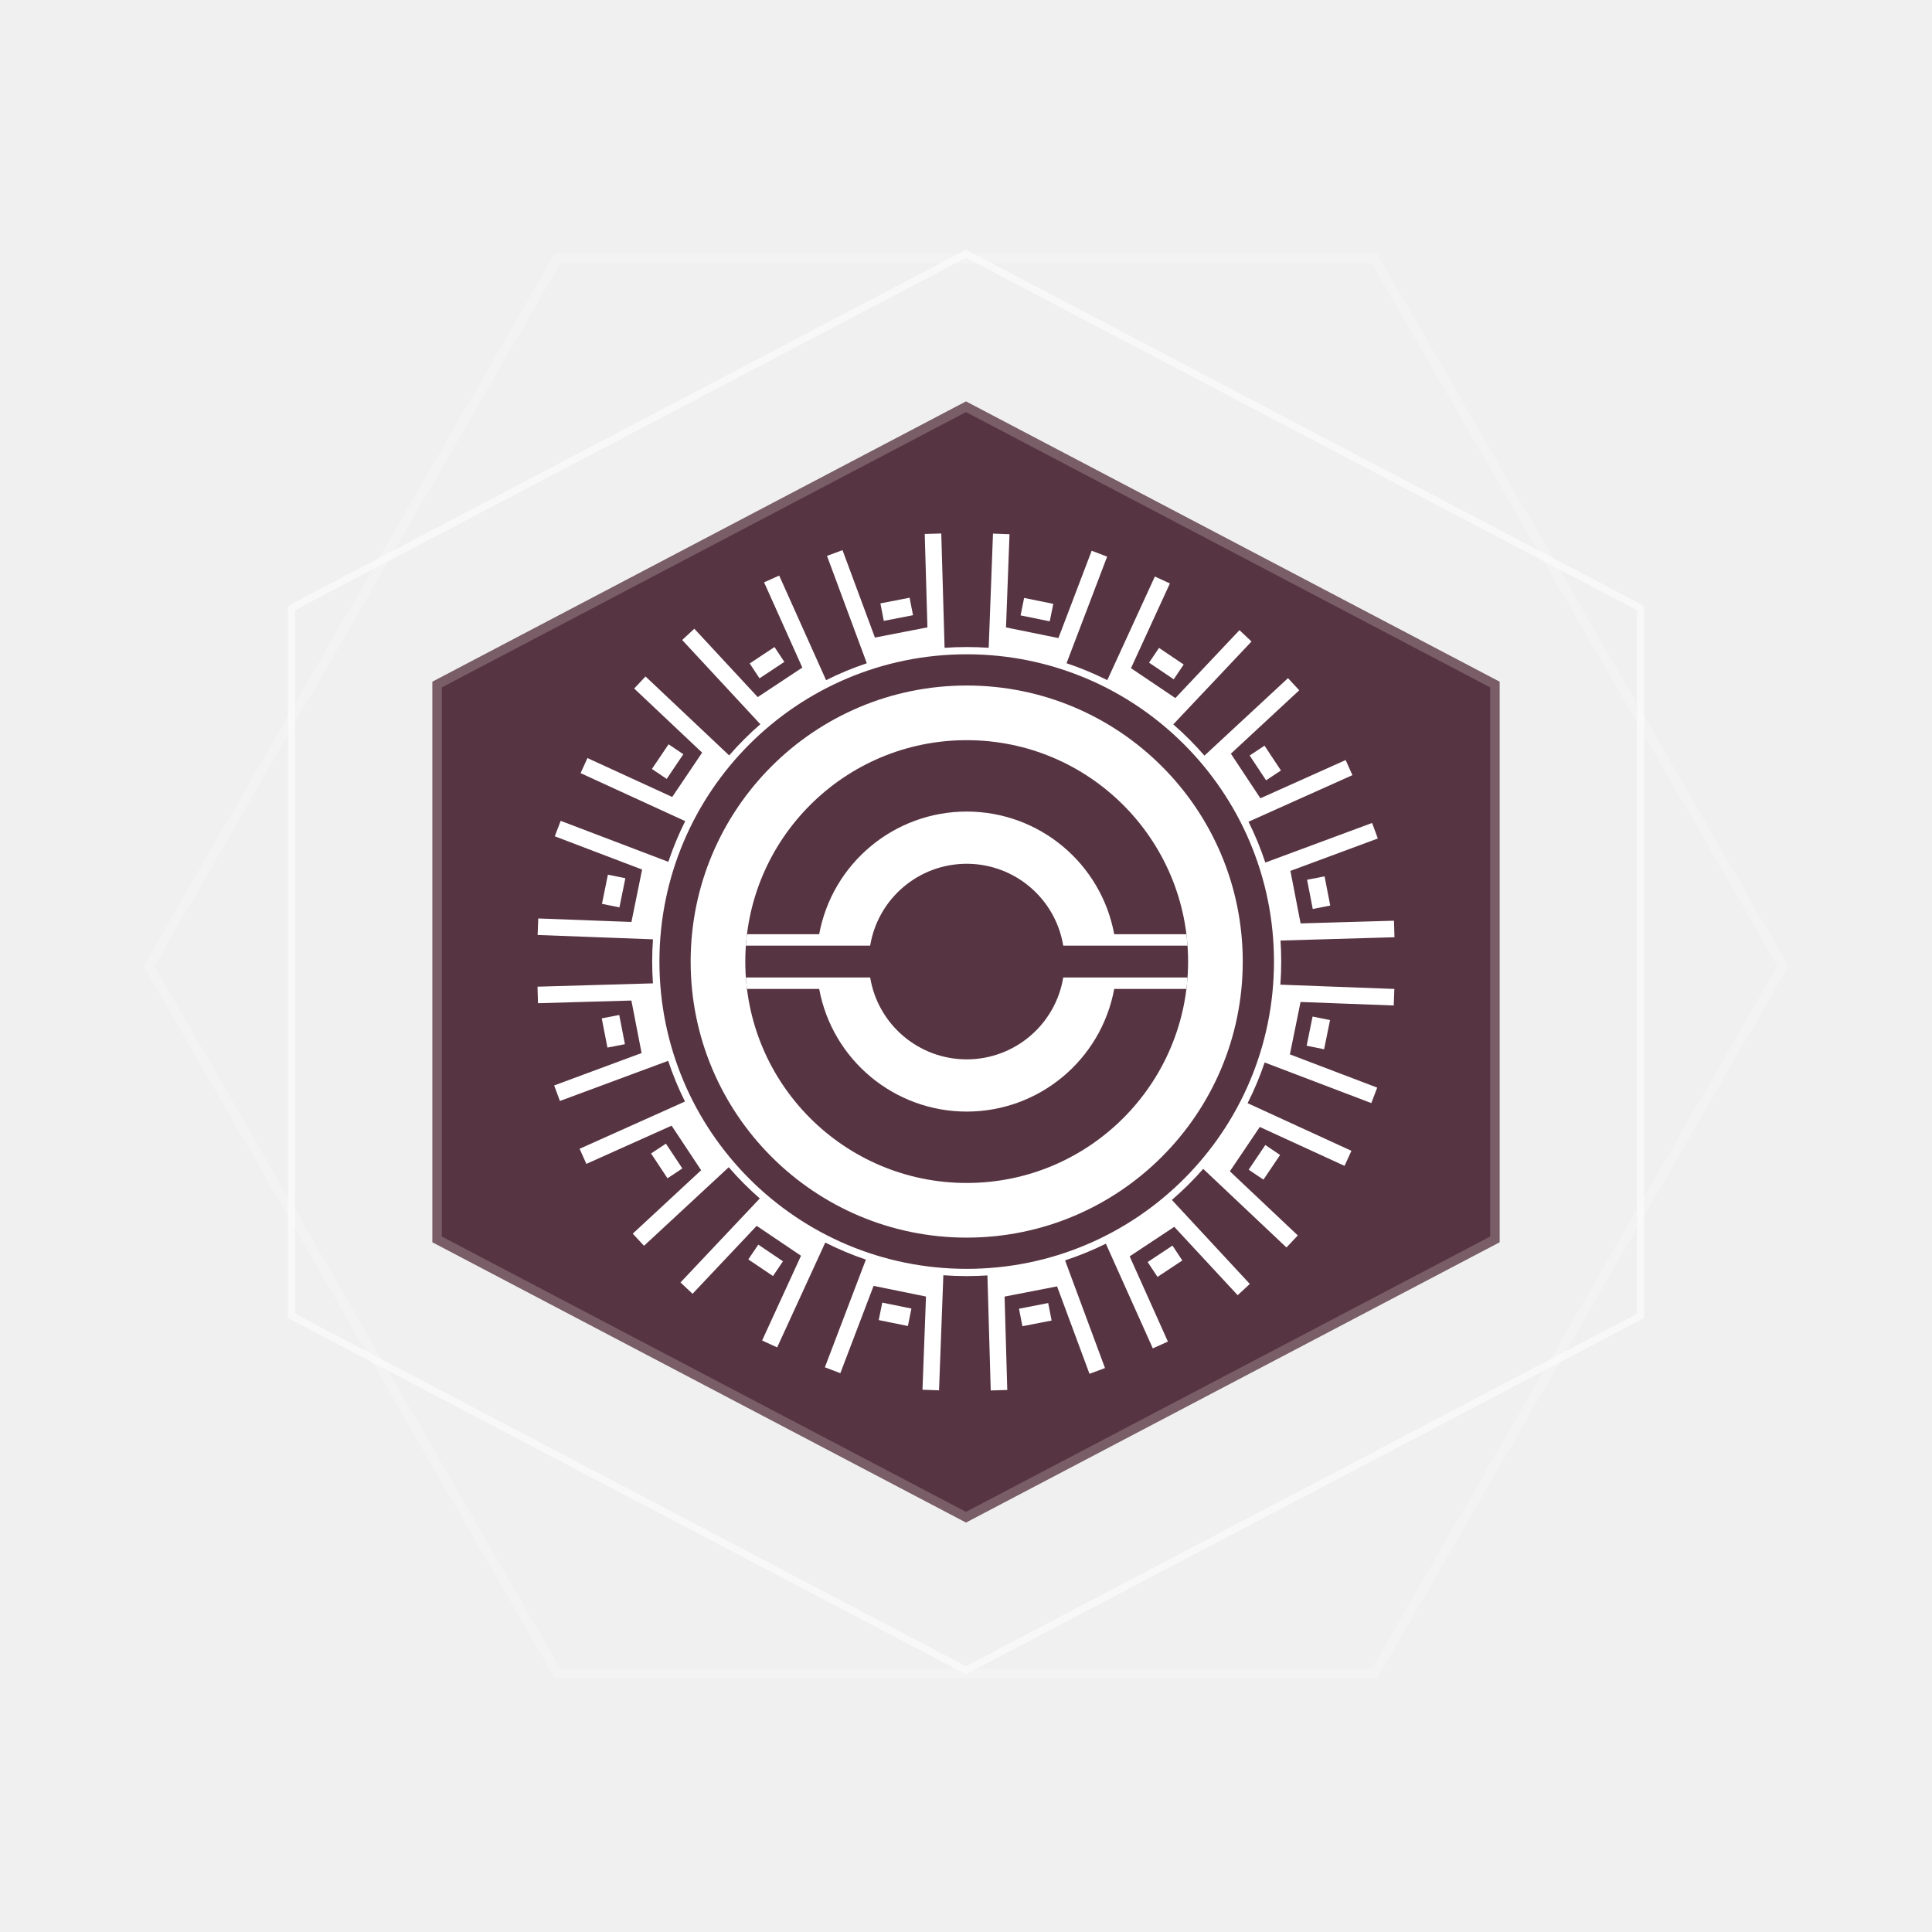
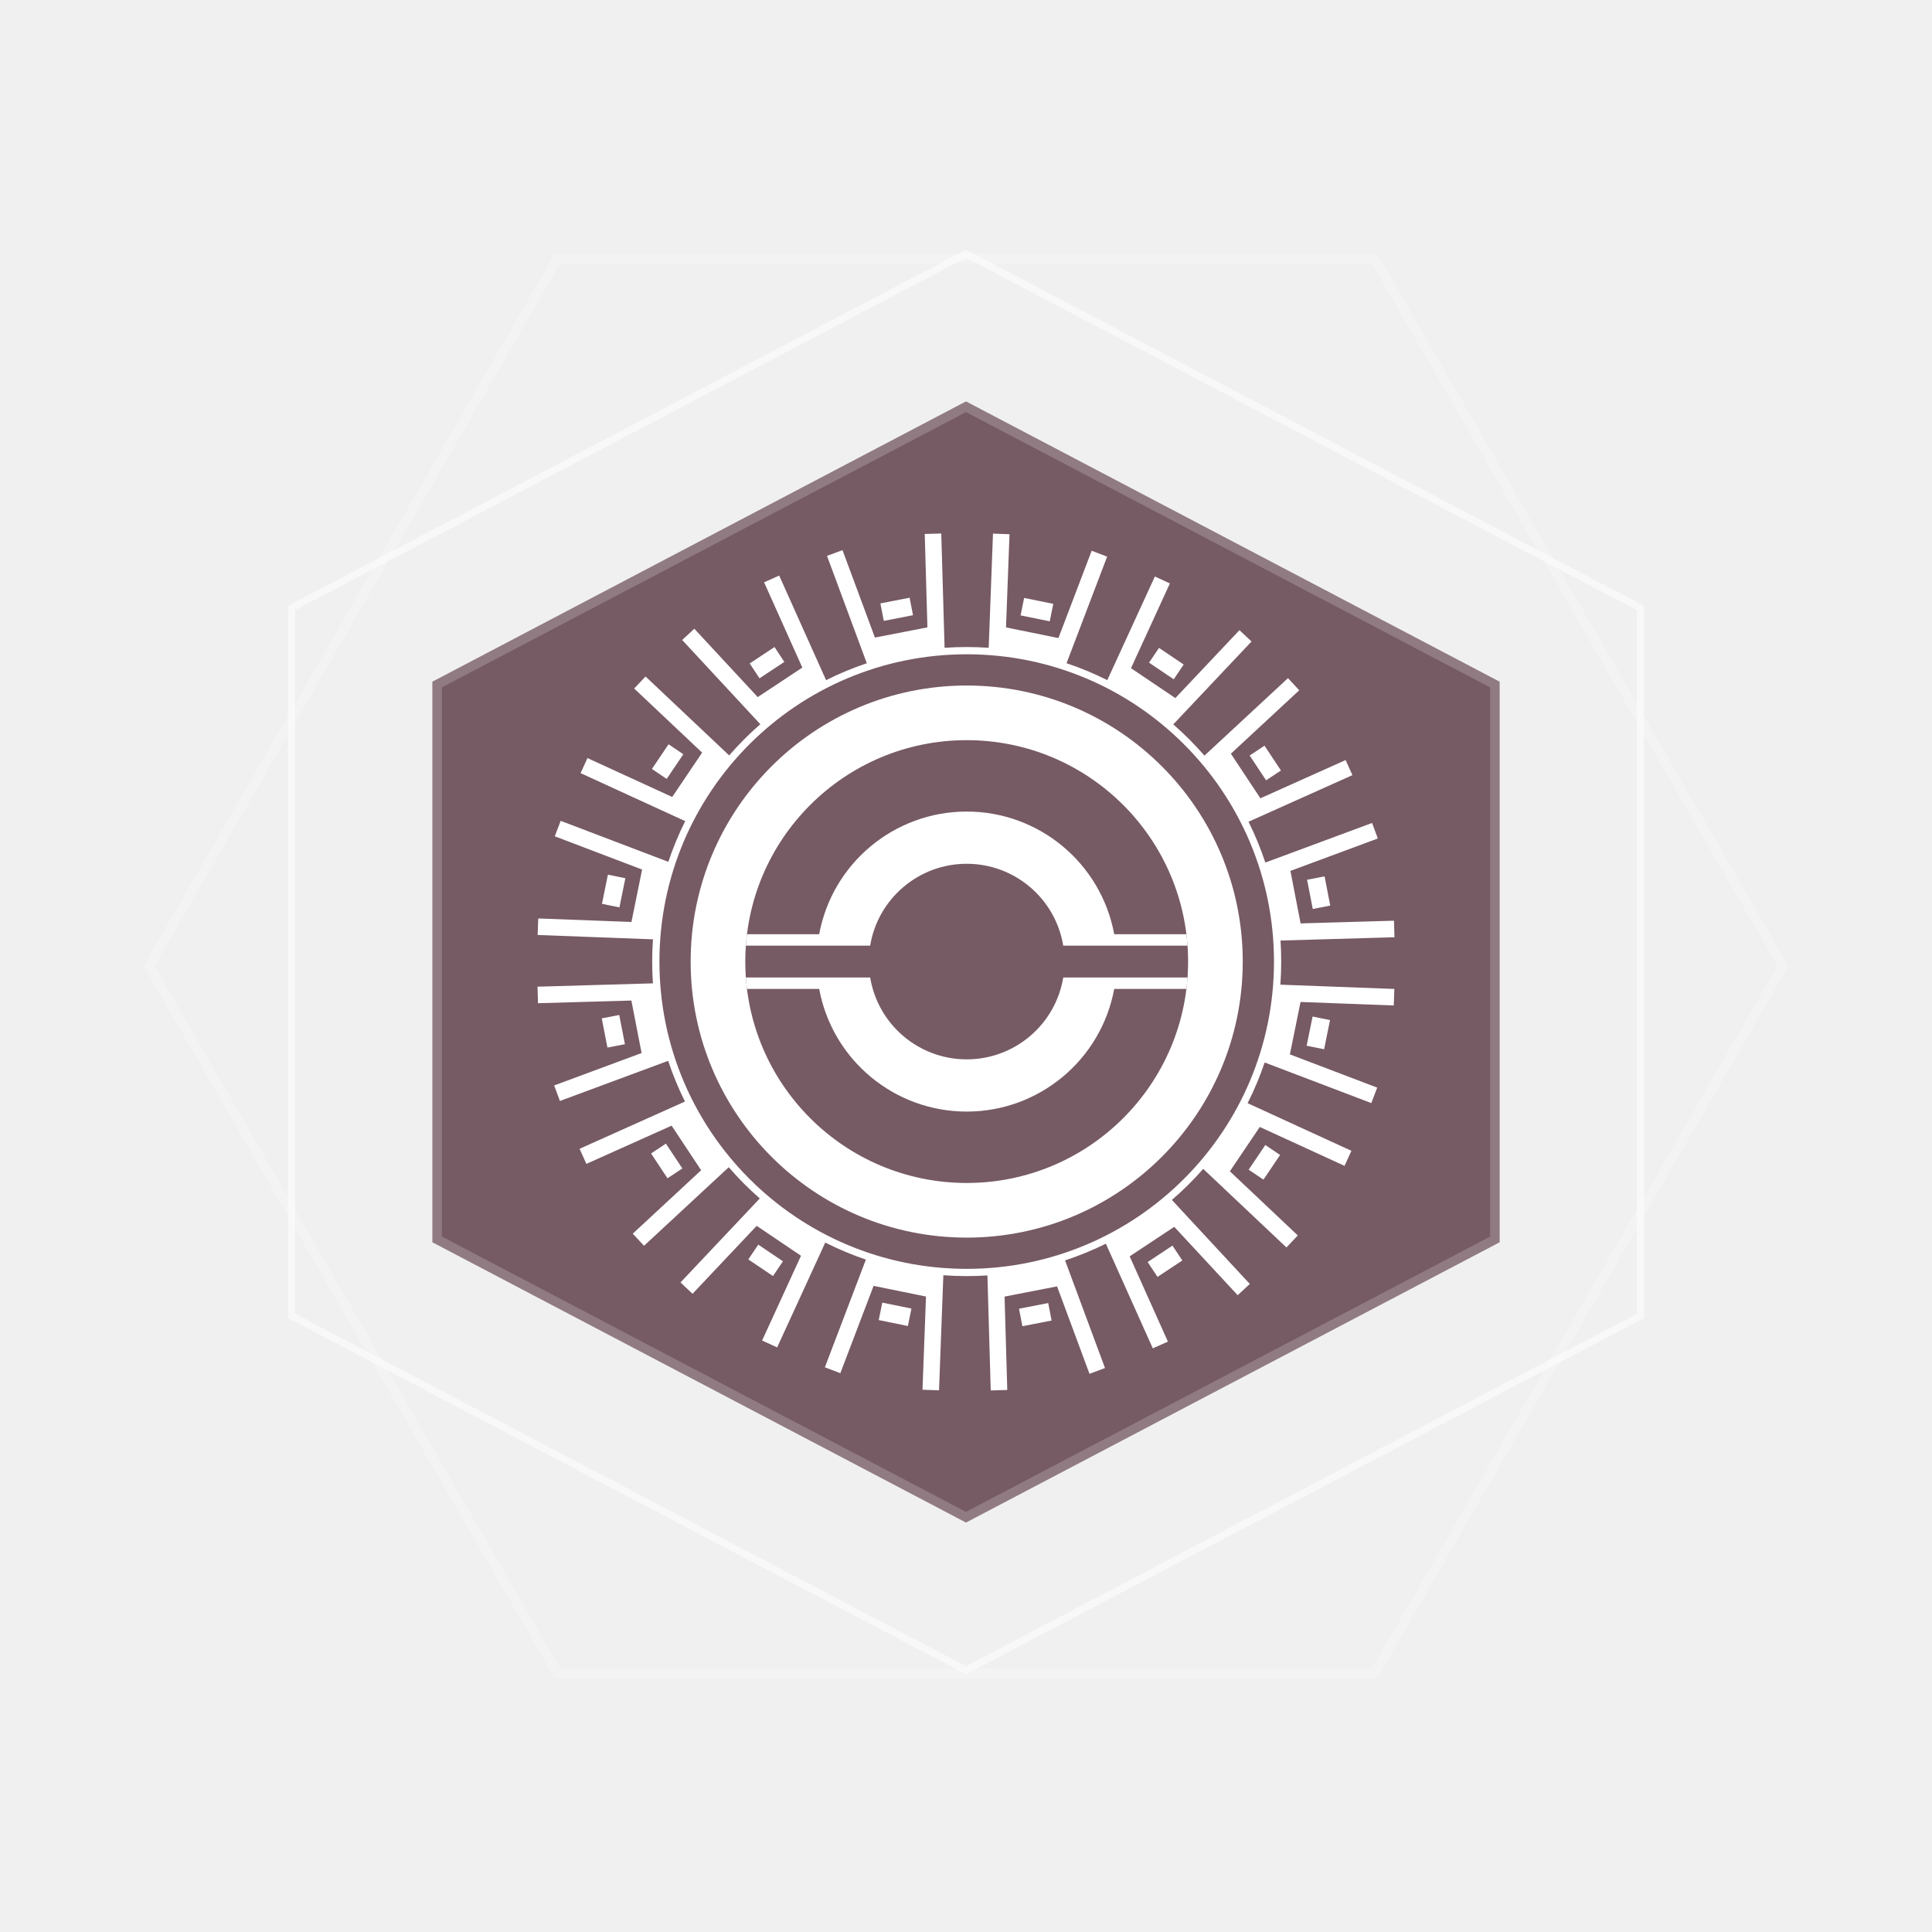
<svg xmlns="http://www.w3.org/2000/svg" viewBox="0 0 204.404 204.404">
  <g class="Layer_2" data-name="Layer 2">
    <g class="base2">
      <g class="polygon inner ani" style="opacity: 0.4">
        <path d="M102.202,27.269,173.184,64.552V138.999l-70.982,37.283L31.22,138.999V64.552l70.982-37.283m0-.847L30.47,64.099v75.353l71.732,37.677,71.732-37.677V64.099L102.202,26.422Z" style="fill: #fff" />
      </g>
      <g class="polygon inner" style="opacity: 0.2">
        <path d="M145.13,27.849l42.928,74.353L145.13,176.555H59.274L16.347,102.202,59.274,27.849H145.13m.577-1H58.697L15.192,102.202,58.697,177.555h87.01l43.505-75.353L145.708,26.849Z" style="fill: #fff" />
      </g>
      <g class="polygon" style="opacity: 0.2">
        <path d="M102.202,27.269,173.184,64.552V138.999l-70.982,37.283L31.22,138.999V64.552l70.982-37.283m0-.847L30.47,64.099v75.353l71.732,37.677,71.732-37.677V64.099L102.202,26.422Z" style="fill: #fff" />
      </g>
-       <polygon class="berry" points="158.658 131.429 158.658 72.123 102.202 42.47 45.747 72.123 45.747 131.429 102.202 161.081 158.658 131.429" style="fill: #573441" />
+       <polygon class="berry" points="158.658 131.429 158.658 72.123 102.202 42.47 45.747 72.123 45.747 131.429 102.202 161.081 158.658 131.429" style="fill: #573441;opacity: 0.8" />
      <g class="berry-border" style="opacity: 0.2">
        <path d="M102.202,43.599,157.658,72.727v58.097l-55.456,29.128L46.747,130.824V72.727l55.456-29.128m0-1.13L45.747,72.123v59.306l56.456,29.653L158.658,131.429V72.123L102.202,42.47Z" style="fill: #fff" />
      </g>
    </g>
    <g class="bergusia">
      <g>
        <rect x="69.594" y="121.254" width="1.885" height="3.149" transform="translate(-56.07681 59.33651) rotate(-33.50049)" style="fill: #fff" />
        <rect x="63.948" y="107.534" width="1.885" height="3.149" transform="translate(-19.62892 14.3885) rotate(-11.00144)" style="fill: #fff" />
        <rect x="138.571" y="92.869" width="1.885" height="3.149" transform="translate(-15.45955 28.36076) rotate(-11.00187)" style="fill: #fff" />
        <rect x="108.764" y="62.924" width="1.885" height="3.149" transform="translate(24.63499 159.1472) rotate(-78.50231)" style="fill: #fff" />
        <rect x="122.458" y="68.633" width="1.885" height="3.149" transform="translate(-3.80699 133.2559) rotate(-56.00171)" style="fill: #fff" />
        <rect x="132.925" y="79.149" width="1.885" height="3.149" transform="translate(-22.31657 87.29888) rotate(-33.50112)" style="fill: #fff" />
        <rect x="107.96" y="138.144" width="3.149" height="1.885" transform="translate(-24.52953 23.45898) rotate(-11.00144)" style="fill: #fff" />
        <rect x="137.905" y="108.337" width="3.149" height="1.885" transform="matrix(0.19934, -0.97993, 0.97993, 0.19934, 4.58934, 224.177)" style="fill: #fff" />
        <rect x="132.196" y="122.031" width="3.149" height="1.885" transform="matrix(0.55918, -0.82905, 0.82905, 0.55918, -42.98254, 165.1119)" style="fill: #fff" />
        <rect x="121.681" y="132.498" width="3.149" height="1.885" transform="matrix(0.83389, -0.55193, 0.55193, 0.83389, -53.1761, 90.19306)" style="fill: #fff" />
        <rect x="80.061" y="131.769" width="1.885" height="3.149" transform="translate(-74.84 125.9386) rotate(-56.00171)" style="fill: #fff" />
        <rect x="93.755" y="137.479" width="1.885" height="3.149" transform="translate(-60.44308 204.1273) rotate(-78.50009)" style="fill: #fff" />
        <rect x="93.296" y="63.521" width="3.149" height="1.885" transform="translate(-10.55669 19.28502) rotate(-10.99922)" style="fill: #fff" />
        <rect x="63.351" y="93.329" width="3.149" height="1.885" transform="translate(-40.39755 139.0984) rotate(-78.50009)" style="fill: #fff" />
        <rect x="69.06" y="79.634" width="3.149" height="1.885" transform="translate(-35.66529 94.07723) rotate(-55.99983)" style="fill: #fff" />
        <path d="M99.936,68.537,99.586,56.442l-1.75.051.285,9.881-5.554,1.08-3.43-9.25-1.641.609,4.212,11.358a33.065,33.065,0,0,0-4.309,1.789L82.437,60.894l-1.597.716,4.045,9.019-4.718,3.123-6.709-7.233-1.284,1.191,8.267,8.912a33.484,33.484,0,0,0-3.296,3.299l-8.848-8.351-1.202,1.273,7.189,6.785L71.12,84.319l-8.966-4.115-.73,1.591L72.493,86.875a33.066,33.066,0,0,0-1.785,4.306l-11.389-4.337-.623,1.636,9.238,3.518-1.128,5.545-9.859-.371-.066,1.749,12.201.458q-.082,1.166-.082,2.353,0,1.163.079,2.306l-12.21.352.05,1.75L66.8,105.856l1.08,5.554-9.25,3.43.609,1.642,11.452-4.247a33.059,33.059,0,0,0,1.777,4.307l-11.147,4.999.716,1.597,9.019-4.045,3.123,4.718-7.233,6.709,1.191,1.284,8.962-8.312a33.492,33.492,0,0,0,3.285,3.303l-8.387,8.886,1.273,1.202,6.785-7.189,4.691,3.164-4.115,8.966,1.591.73,5.09-11.091a33.078,33.078,0,0,0,4.298,1.8l-4.339,11.396,1.636.623,3.518-9.238,5.544,1.128-.37,9.859,1.749.066.458-12.177q1.224.09,2.471.09,1.104,0,2.191-.071l.351,12.17,1.75-.051L106.283,137.178l5.554-1.08,3.43,9.25,1.641-.609-4.224-11.39a33.049,33.049,0,0,0,4.316-1.767l4.966,11.074,1.597-.716-4.045-9.019,4.718-3.123,6.709,7.233,1.284-1.191-8.244-8.888a33.482,33.482,0,0,0,3.314-3.284l8.807,8.313,1.202-1.273-7.188-6.785,3.164-4.691,8.966,4.115.73-1.591-10.984-5.041a33.055,33.055,0,0,0,1.805-4.305l11.283,4.296.623-1.636-9.238-3.518,1.128-5.544,9.859.371.066-1.749-12.059-.453q.088-1.21.088-2.444,0-1.122-.073-2.225l12.056-.348-.05-1.75-9.881.285L136.525,92.141,145.775,88.71l-.609-1.642-11.295,4.189a33.069,33.069,0,0,0-1.779-4.318l10.992-4.929-.716-1.597-9.019,4.045-3.123-4.718,7.233-6.709-1.191-1.284-8.839,8.198a33.498,33.498,0,0,0-3.297-3.306l8.277-8.769L131.135,66.668l-6.785,7.188-4.691-3.164,4.115-8.966-1.591-.73-5.031,10.962a33.067,33.067,0,0,0-4.312-1.79l4.294-11.276-1.636-.623-3.518,9.238-5.545-1.128.371-9.859-1.749-.066-.454,12.082q-1.153-.08-2.326-.08Q101.096,68.456,99.936,68.537Zm34.851,33.196A32.51,32.51,0,1,1,102.276,69.223,32.51,32.51,0,0,1,134.786,101.733Z" style="fill: #fff;fill-rule: evenodd" />
        <rect x="79.575" y="69.168" width="3.149" height="1.885" transform="translate(-25.21686 56.44025) rotate(-33.50237)" style="fill: #fff" />
        <path d="M131.482,101.733a29.206,29.206,0,1,0-29.206,29.206A29.206,29.206,0,0,0,131.482,101.733Zm-5.782,0a23.424,23.424,0,1,0-23.424,23.424A23.424,23.424,0,0,0,125.7,101.733Z" style="fill: #fff;fill-rule: evenodd" />
        <path d="M78.912,103.418q.043.608.117,1.208H86.668a15.875,15.875,0,0,0,31.217,0h7.638q.074-.599.117-1.208H112.49a10.352,10.352,0,0,1-20.426,0H78.912Z" style="fill: #fff;fill-rule: evenodd" />
        <path d="M125.64,100.048q-.043-.608-.117-1.208h-7.638a15.875,15.875,0,0,0-31.217,0H79.03q-.074.599-.117,1.208H92.063a10.352,10.352,0,0,1,20.426,0h13.151Z" style="fill: #fff;fill-rule: evenodd" />
      </g>
    </g>
  </g>
</svg>
